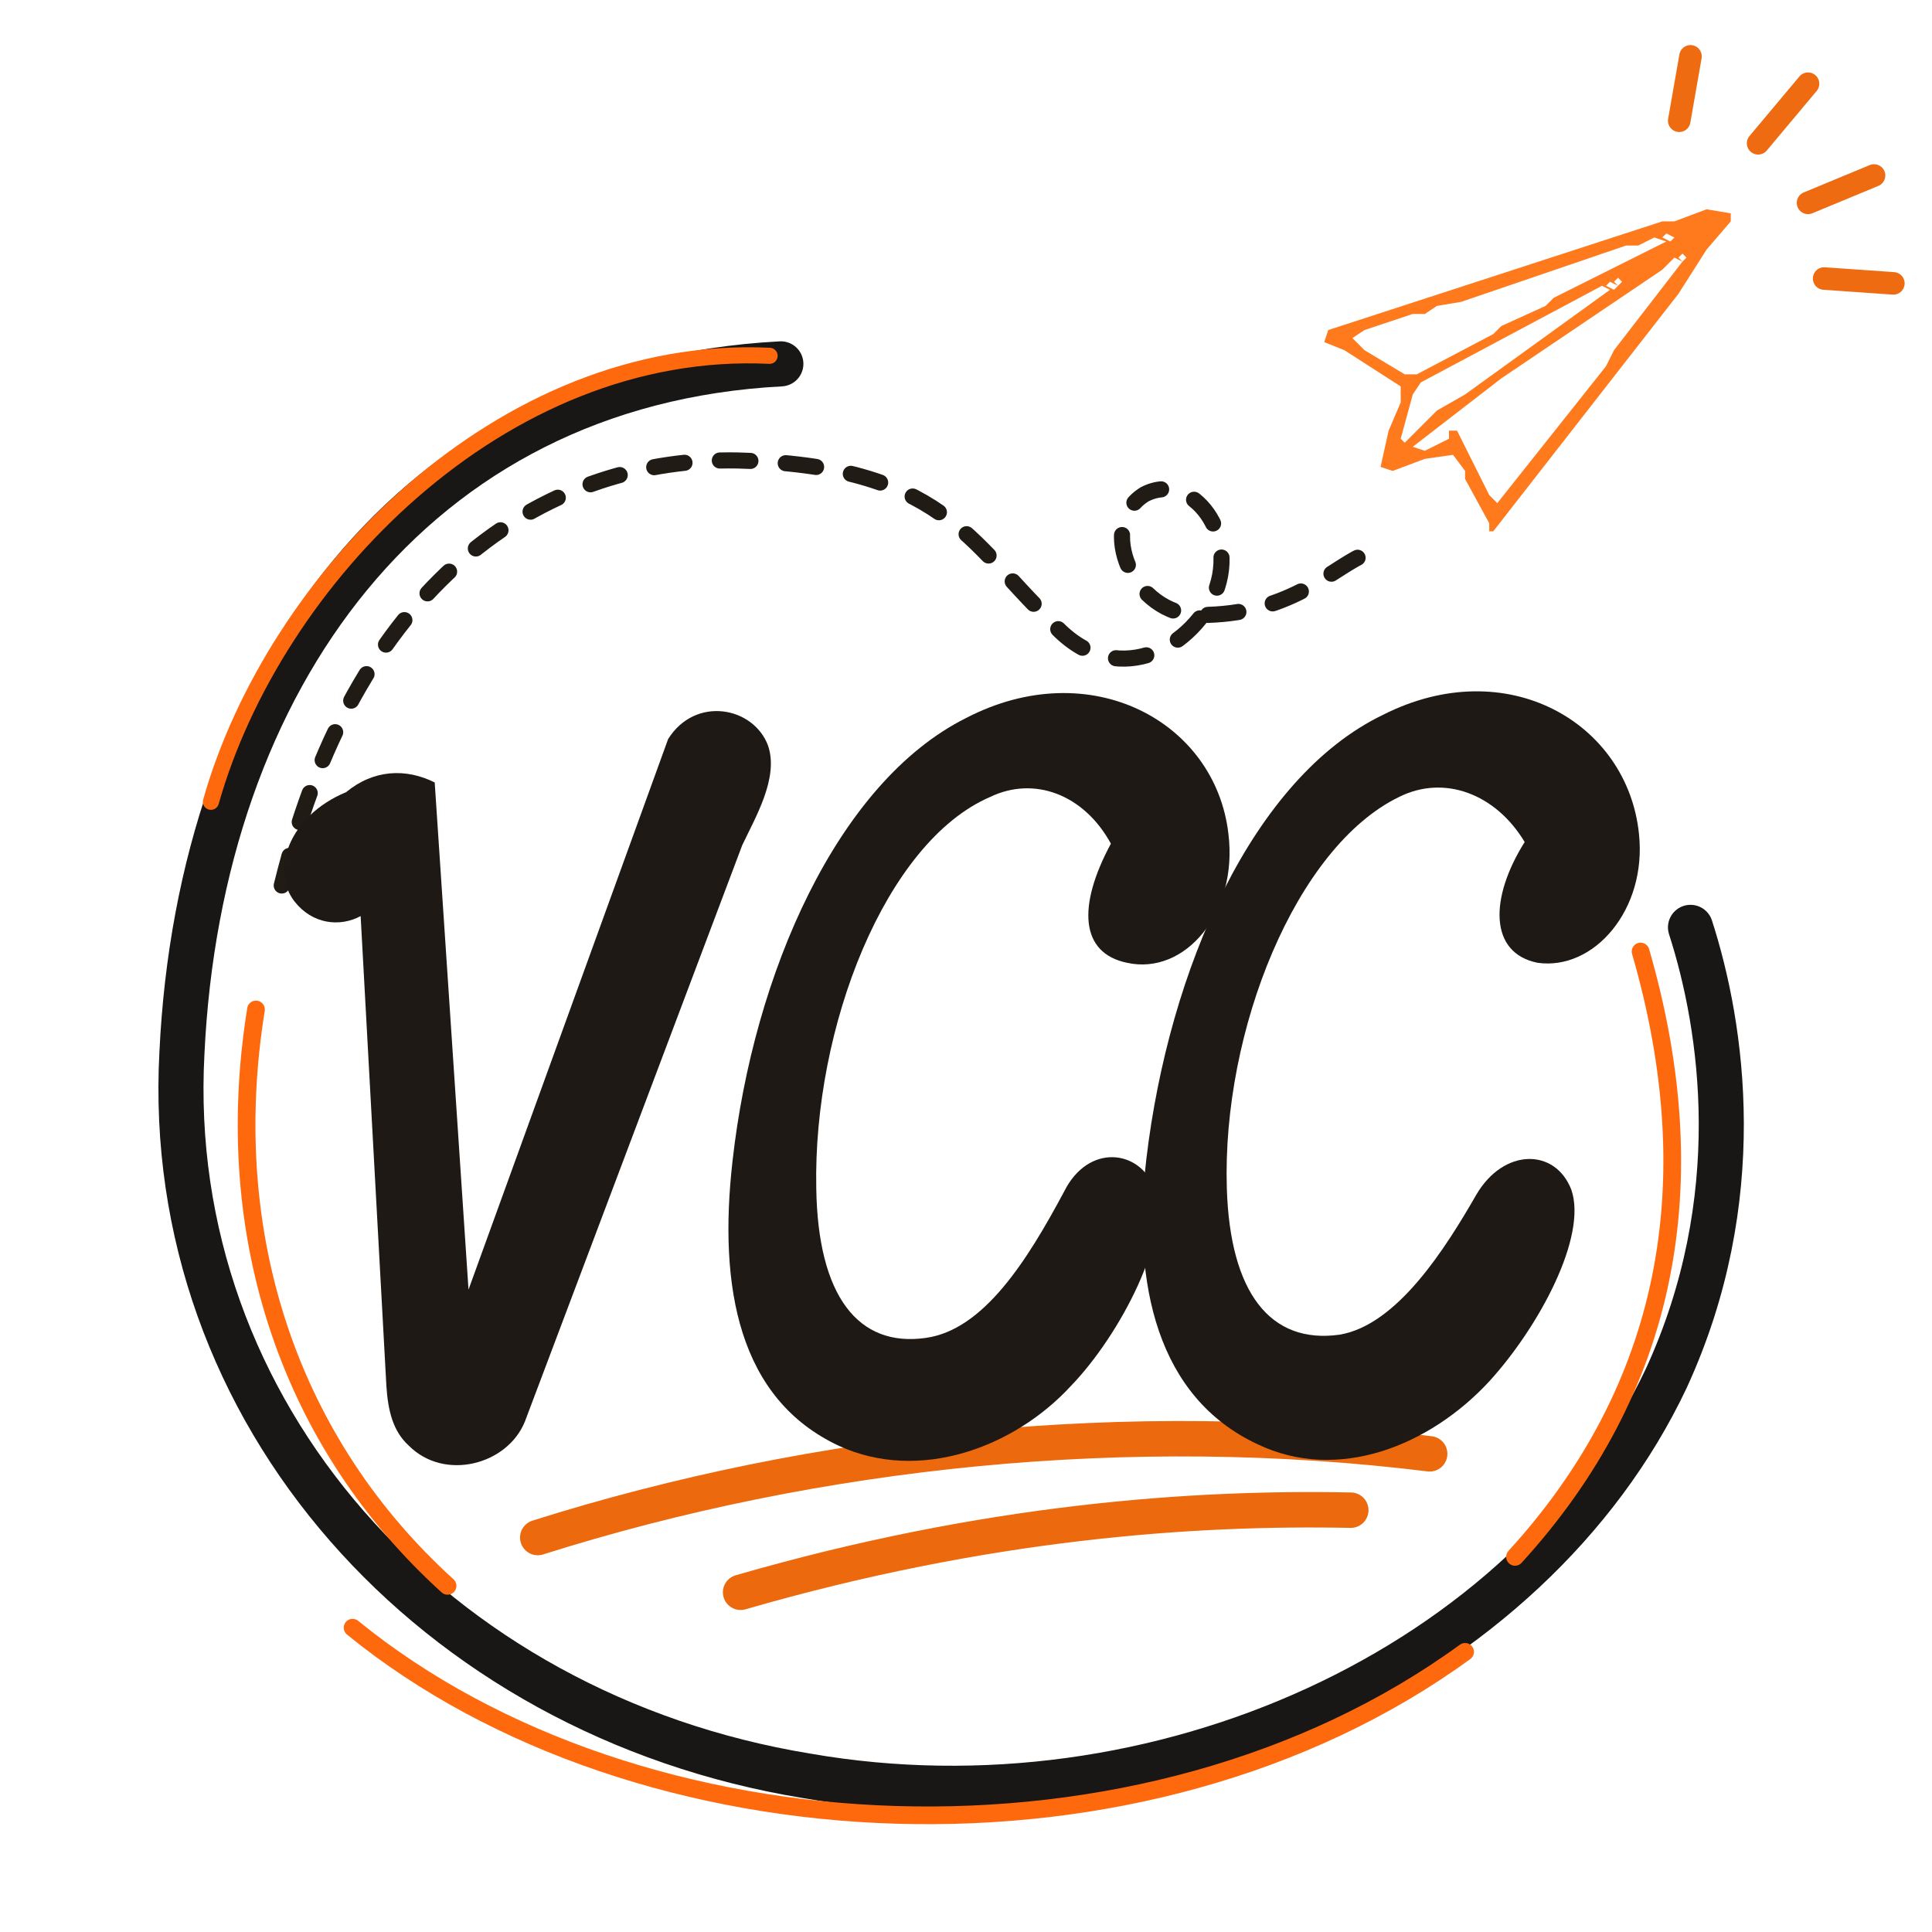
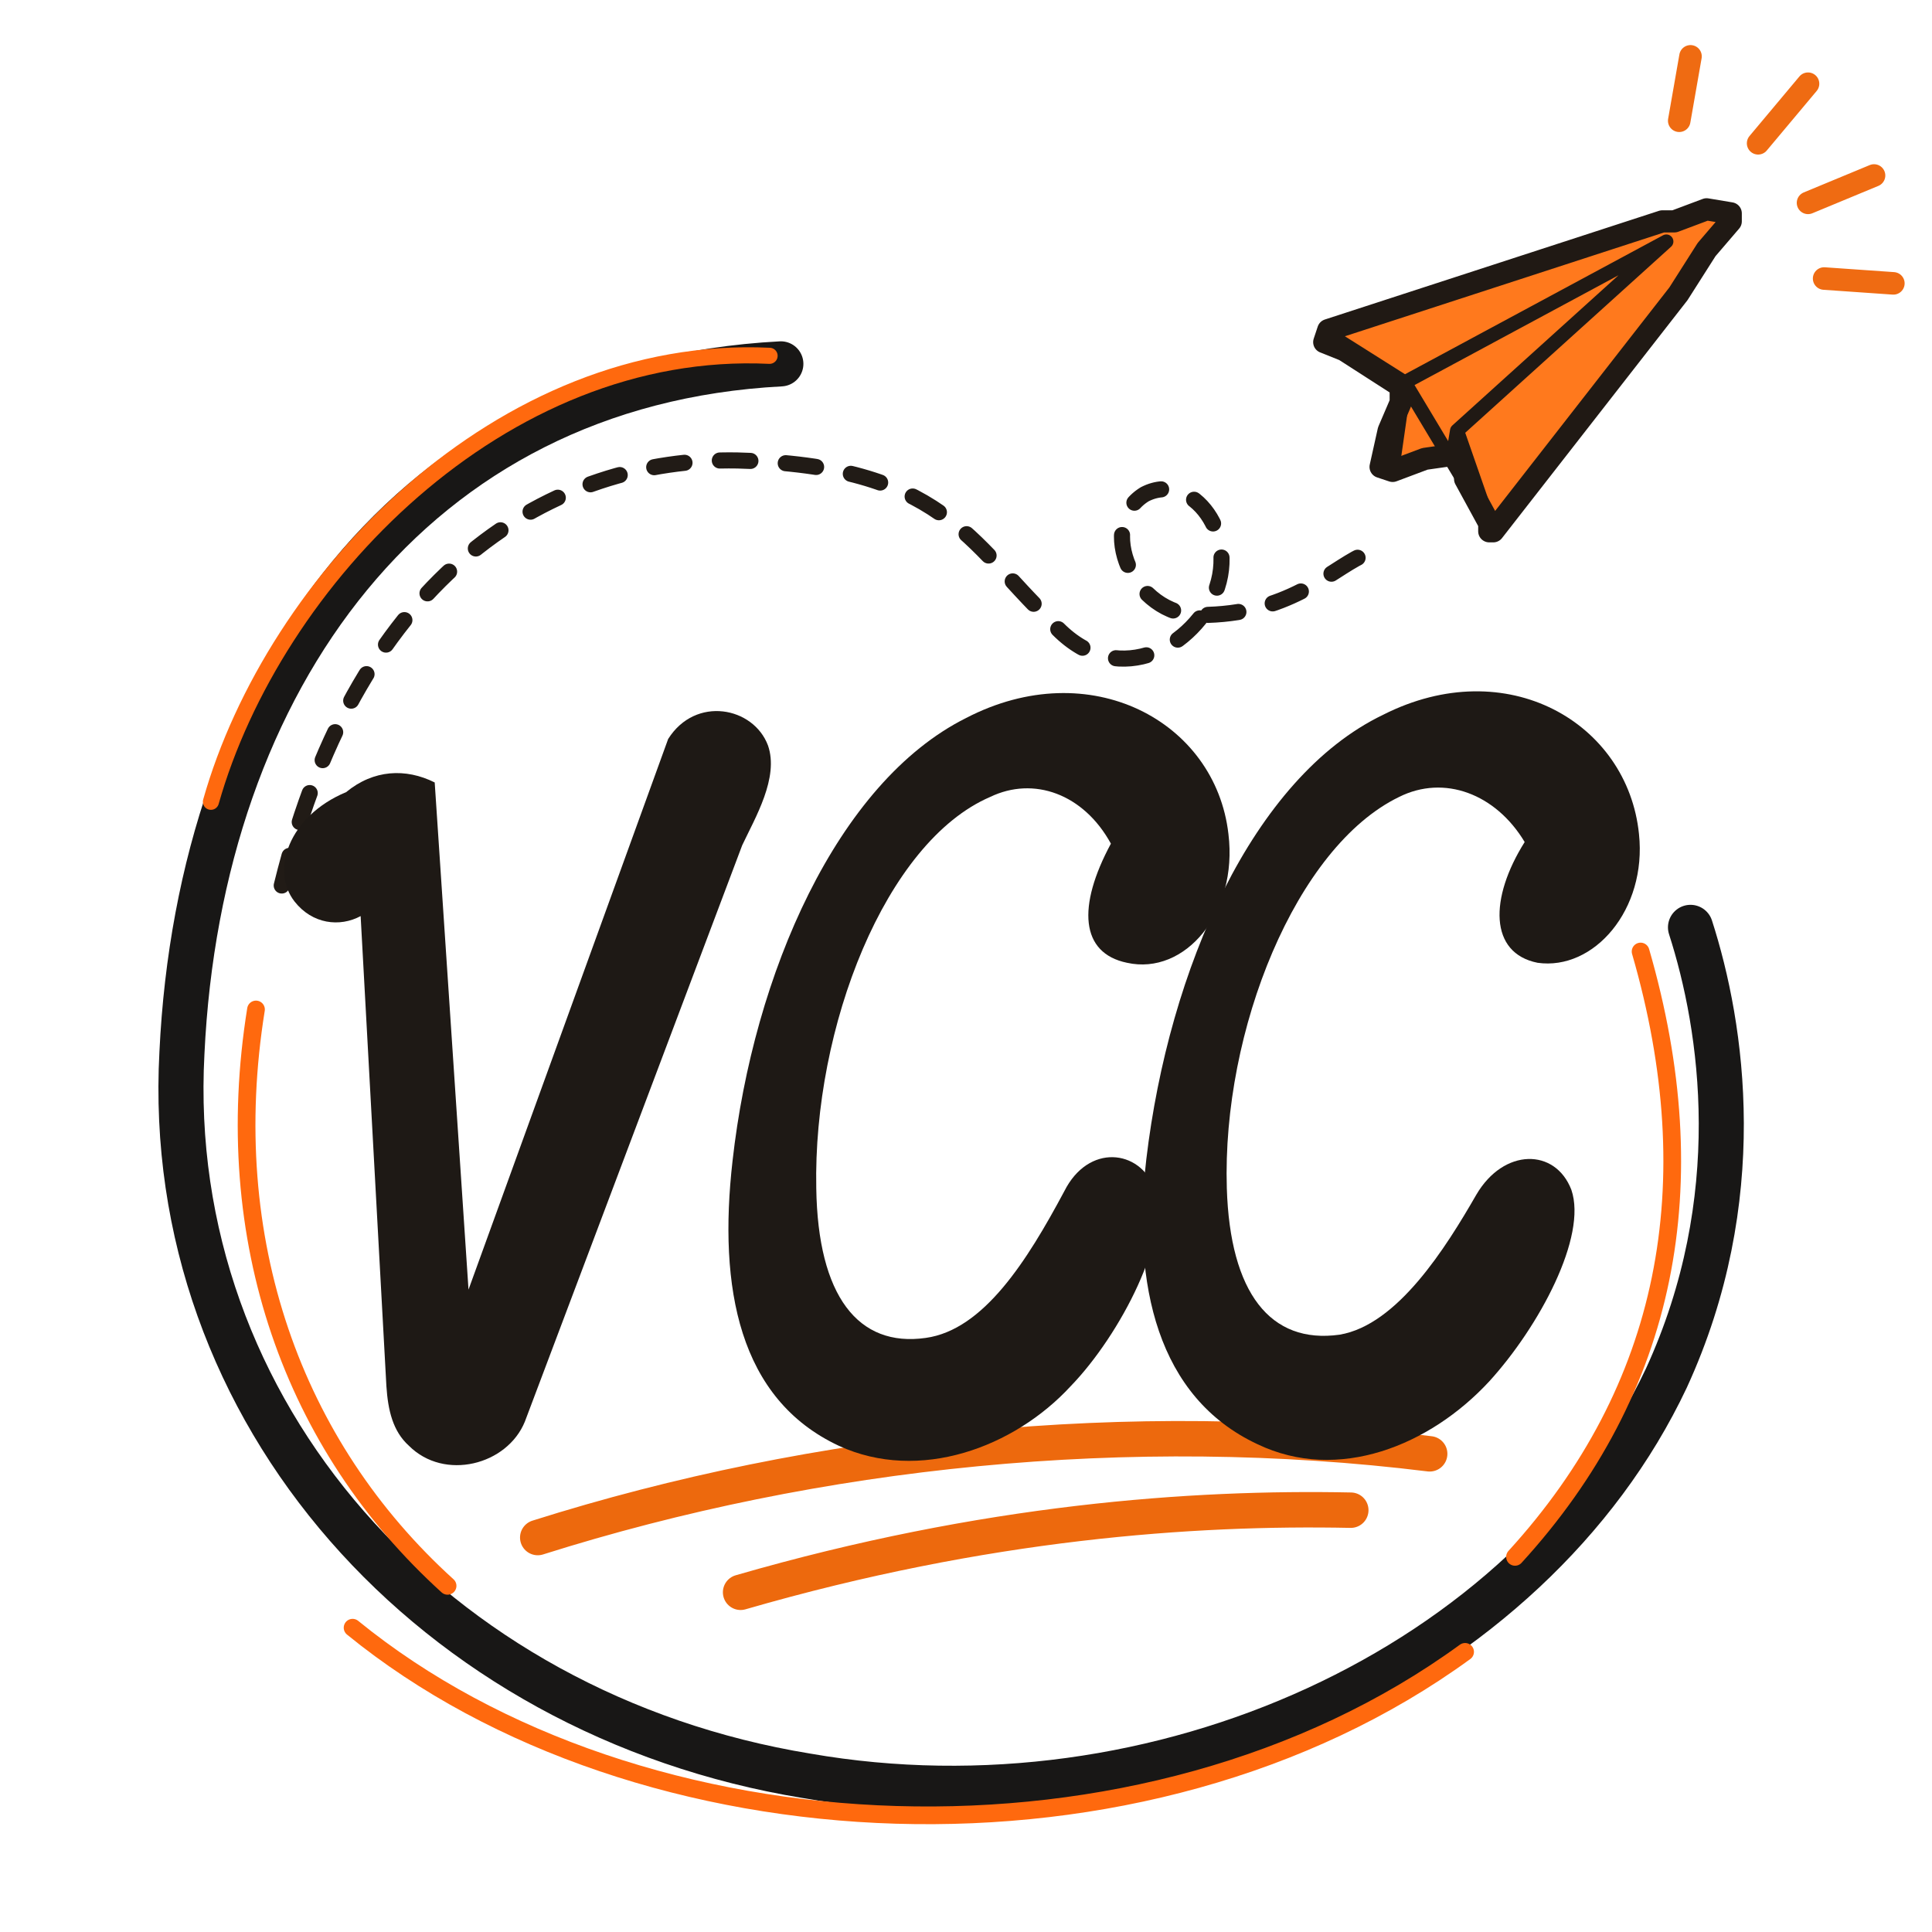
<svg xmlns="http://www.w3.org/2000/svg" viewBox="0 0 1200 1200" role="img" aria-labelledby="title desc">
  <g fill="none" stroke-linecap="round" stroke-linejoin="round">
    <path d="M485 226 C256 238 124 422 113 654 C101 877 269 1065 501 1103 C719 1141 950 1036 1035 856 C1086 745 1070 638 1050 576" stroke="#181716" stroke-width="28" />
    <path d="M478 221 C311 213 170 360 131 498" stroke="#ff690e" stroke-width="10" />
    <path d="M159 627 C136 770 182 898 278 985 M1019 591 C1061 736 1036 863 941 967 M219 1011 C397 1156 711 1171 910 1026" stroke="#ff690e" stroke-width="11" />
    <path d="M175 550 C223 354 344 284 458 286 C585 289 602 337 652 385 C688 428 735 407 753 372 C772 333 740 292 711 307 C680 326 704 383 745 382 C800 382 825 355 846 345" stroke="#211b16" stroke-width="10" stroke-dasharray="19 22" />
    <path d="M334 955 C508 900 702 880 888 903 M460 989 C612 945 741 936 839 938" stroke="#ed690d" stroke-width="22" />
  </g>
  <g fill="#1e1915">
    <path d="M215 492 C232 478 252 477 270 486 L291 801 L415 459 C432 432 468 439 477 463 C484 483 469 508 461 525 L326 883 C315 910 276 920 254 898 C244 889 241 876 240 861 L224 569 C211 576 194 574 183 560 C168 541 179 507 215 492Z" />
    <path d="M690 524 C673 493 642 482 615 495 C550 523 505 638 507 738 C508 805 533 837 575 831 C611 826 638 783 661 740 C676 710 708 714 717 738 C728 767 696 829 665 861 C630 899 571 921 521 898 C459 869 446 800 455 721 C468 605 520 486 600 446 C677 406 755 448 763 518 C769 567 736 606 700 598 C671 592 669 563 690 524Z" />
    <path d="M947 523 C929 493 897 481 869 495 C805 526 759 640 762 738 C764 803 789 835 832 829 C868 823 898 775 917 742 C934 713 966 713 976 739 C986 768 956 824 925 858 C888 898 831 921 781 897 C719 868 703 798 712 720 C726 602 778 483 859 444 C936 405 1011 449 1018 518 C1023 565 990 603 955 598 C925 592 925 558 947 523Z" />
  </g>
-   <g transform="translate(-472.5 -15) scale(2.5)" fill="#ff791d" fill-rule="evenodd">
-     <path d="M619 59L613 58L605 61L602 61L519 88L518 91L523 93L537 102L537 106L534 113L532 122L535 123L543 120L550 119L553 123L553 125L559 136L559 138L560 138L606 79L613 68L619 61ZM589 78L553 104L546 108L538 116L537 115L540 104L542 101L587 77ZM588 77L589 76L591 77L590 78ZM590 76L591 75L592 76L591 77ZM607 71L590 93L588 97L561 131L559 129L551 113L549 113L549 115L543 118L540 117L562 100L602 73L605 70ZM606 70L607 69L608 70L607 71ZM603 66L575 80L573 82L562 87L560 89L541 99L538 99L528 93L525 90L528 88L540 84L543 84L546 82L552 81L593 67L596 67L600 65ZM602 65L603 64L605 65L604 66Z" />
+   <g transform="translate(-472.5 -15) scale(2.5)" stroke-linecap="round" stroke-linejoin="round">
+     <path d="M619 59L613 58L605 61L602 61L519 88L518 91L523 93L537 102L537 106L534 113L532 122L535 123L543 120L550 119L553 123L553 125L559 136L559 138L560 138L606 79L613 68L619 61Z" fill="#ff791d" stroke="#201914" stroke-width="5.5" />
+     <path d="M519 89L538 101L603 66M538 101L559 136M538 101L535 122L550 119L551 113L603 66M551 113L559 136" fill="none" stroke="#201914" stroke-width="3.5" />
  </g>
  <g fill="none" stroke="#ef6b12" stroke-width="14" stroke-linecap="round">
    <path d="M1043 75 L1050 35 M1092 89 L1123 52 M1123 126 L1164 109 M1133 173 L1176 176" />
  </g>
</svg>
